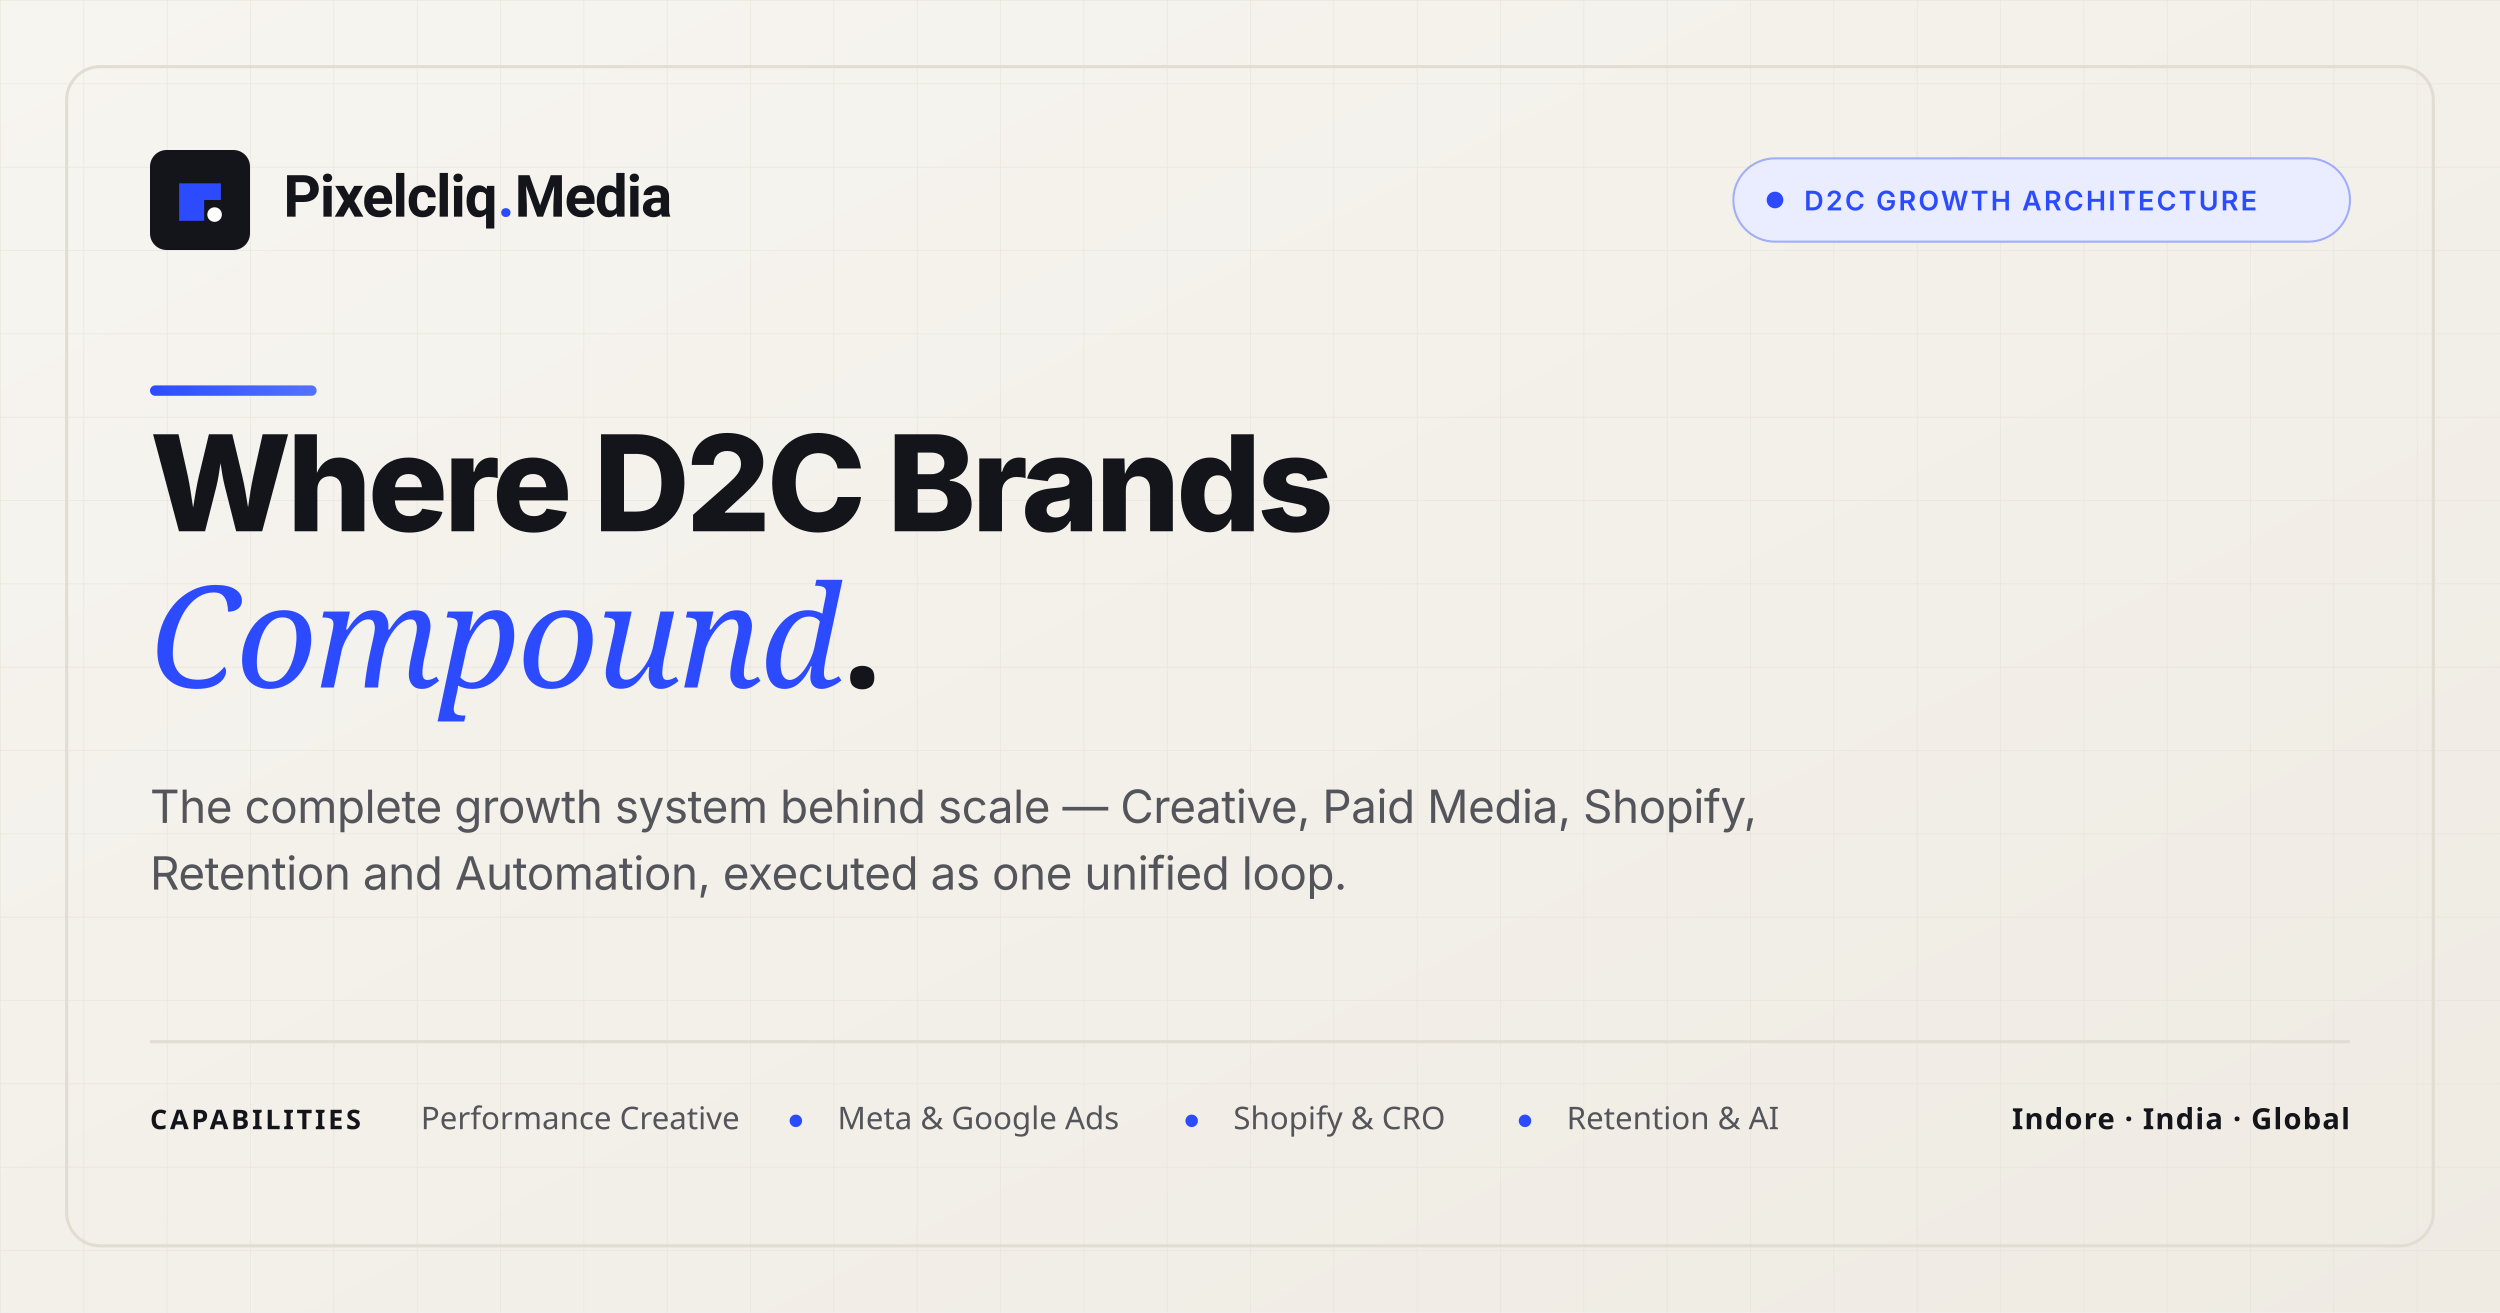
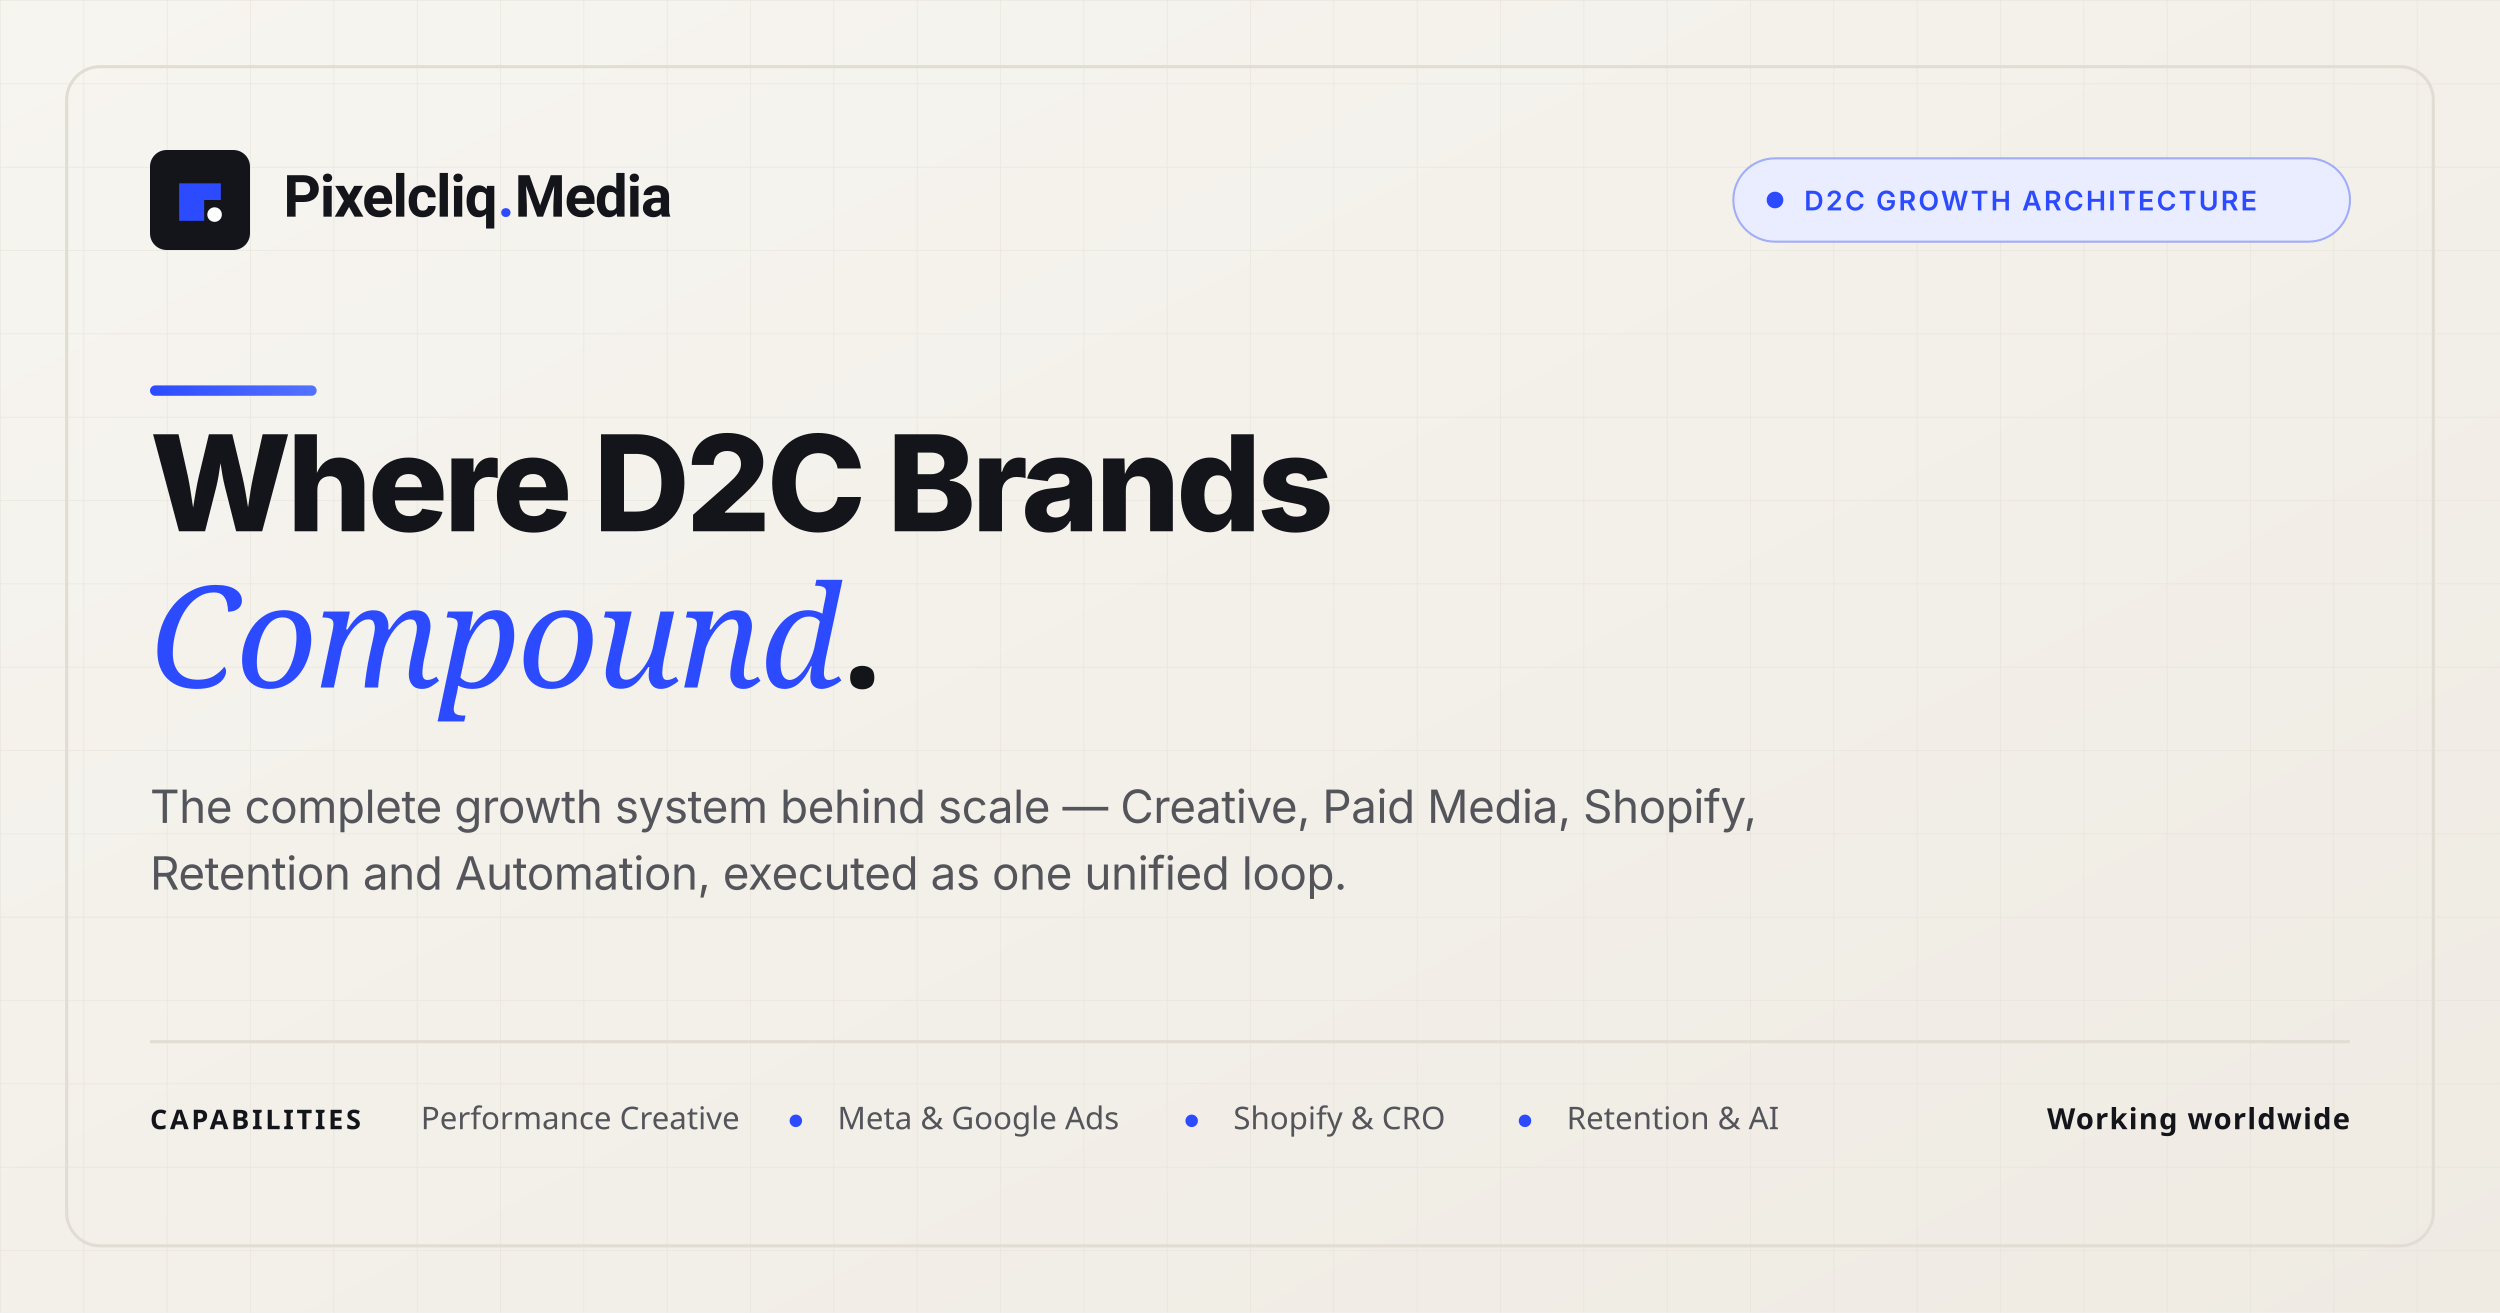
<svg xmlns="http://www.w3.org/2000/svg" viewBox="0 0 1200 630" width="1200" height="630">
  <defs>
    <linearGradient id="bg" x1="0%" y1="0%" x2="100%" y2="100%">
      <stop offset="0%" stop-color="#F7F5F0" />
      <stop offset="100%" stop-color="#EFEBE3" />
    </linearGradient>
    <linearGradient id="accentGrad" x1="0%" y1="0%" x2="100%" y2="0%">
      <stop offset="0%" stop-color="#2C4BFF" />
      <stop offset="100%" stop-color="#5472FF" />
    </linearGradient>
    <pattern id="grid" width="40" height="40" patternUnits="userSpaceOnUse">
      <path d="M 40 0 L 0 0 0 40" fill="none" stroke="#E2DDD3" stroke-width="0.75" stroke-opacity="0.6" />
    </pattern>
    <filter id="shadow" x="-5%" y="-5%" width="110%" height="110%">
      <feDropShadow dx="0" dy="12" stdDeviation="24" flood-color="#14151A" flood-opacity="0.08" />
    </filter>
  </defs>
  <rect width="1200" height="630" fill="url(#bg)" />
  <rect width="1200" height="630" fill="url(#grid)" />
  <rect x="32" y="32" width="1136" height="566" rx="16" fill="none" stroke="#E2DDD3" stroke-width="1.5" />
  <g transform="translate(72, 72)">
    <rect x="0" y="0" width="48" height="48" rx="8" fill="#14151A" />
    <path d="M 14 16 H 34 V 24 H 14 Z M 14 24 H 26 V 34 H 14 Z" fill="#2C4BFF" />
    <circle cx="31" cy="31" r="3.5" fill="#FFFFFF" />
    <text x="64" y="32" font-family="system-ui, -apple-system, BlinkMacSystemFont, Segoe UI, Roboto, sans-serif" font-size="28" font-weight="700" fill="#14151A" letter-spacing="-0.02em">Pixelcliq<tspan fill="#2C4BFF">.</tspan>Media</text>
    <rect x="760" y="4" width="296" height="40" rx="20" fill="#EAEDFF" stroke="#2C4BFF" stroke-width="1" stroke-opacity="0.4" />
    <circle cx="780" cy="24" r="4" fill="#2C4BFF" />
    <text x="794" y="29" font-family="system-ui, -apple-system, sans-serif" font-size="13" font-weight="600" fill="#2C4BFF" letter-spacing="0.08em">D2C GROWTH ARCHITECTURE</text>
  </g>
  <g transform="translate(72, 185)">
    <rect x="0" y="0" width="80" height="5" rx="2.5" fill="url(#accentGrad)" />
    <text x="0" y="70" font-family="system-ui, -apple-system, sans-serif" font-size="64" font-weight="800" fill="#14151A" letter-spacing="-0.03em">
      Where D2C Brands
    </text>
    <text x="0" y="145" font-family="Georgia, serif" font-style="italic" font-size="68" font-weight="400" fill="#2C4BFF" letter-spacing="-0.02em">
      Compound<tspan font-family="system-ui, sans-serif" font-style="normal" font-weight="800" fill="#14151A">.</tspan>
    </text>
    <text x="0" y="210" font-family="system-ui, -apple-system, sans-serif" font-size="22" font-weight="400" fill="#54555B" letter-spacing="-0.01em">
      The complete growth system behind scale — Creative, Paid Media, Shopify,
    </text>
    <text x="0" y="242" font-family="system-ui, -apple-system, sans-serif" font-size="22" font-weight="400" fill="#54555B" letter-spacing="-0.01em">
      Retention and Automation, executed as one unified loop.
    </text>
  </g>
  <g transform="translate(72, 500)">
    <line x1="0" y1="0" x2="1056" y2="0" stroke="#E2DDD3" stroke-width="1.5" />
    <g transform="translate(0, 26)">
      <text x="0" y="16" font-family="system-ui, sans-serif" font-size="13" font-weight="700" fill="#14151A" letter-spacing="0.1em">CAPABILITIES</text>
      <text x="130" y="16" font-family="system-ui, sans-serif" font-size="15" font-weight="500" fill="#54555B">Performance Creative</text>
      <circle cx="310" cy="12" r="3" fill="#2C4BFF" />
      <text x="330" y="16" font-family="system-ui, sans-serif" font-size="15" font-weight="500" fill="#54555B">Meta &amp; Google Ads</text>
      <circle cx="500" cy="12" r="3" fill="#2C4BFF" />
      <text x="520" y="16" font-family="system-ui, sans-serif" font-size="15" font-weight="500" fill="#54555B">Shopify &amp; CRO</text>
      <circle cx="660" cy="12" r="3" fill="#2C4BFF" />
      <text x="680" y="16" font-family="system-ui, sans-serif" font-size="15" font-weight="500" fill="#54555B">Retention &amp; AI</text>
    </g>
-     <text x="1056" y="42" text-anchor="end" font-family="system-ui, sans-serif" font-size="14" font-weight="600" fill="#14151A" letter-spacing="0.04em">Indore · India · Global</text>
+     <text x="1056" y="42" text-anchor="end" font-family="system-ui, sans-serif" font-size="14" font-weight="600" fill="#14151A" letter-spacing="0.04em">Working worldwide</text>
  </g>
</svg>
